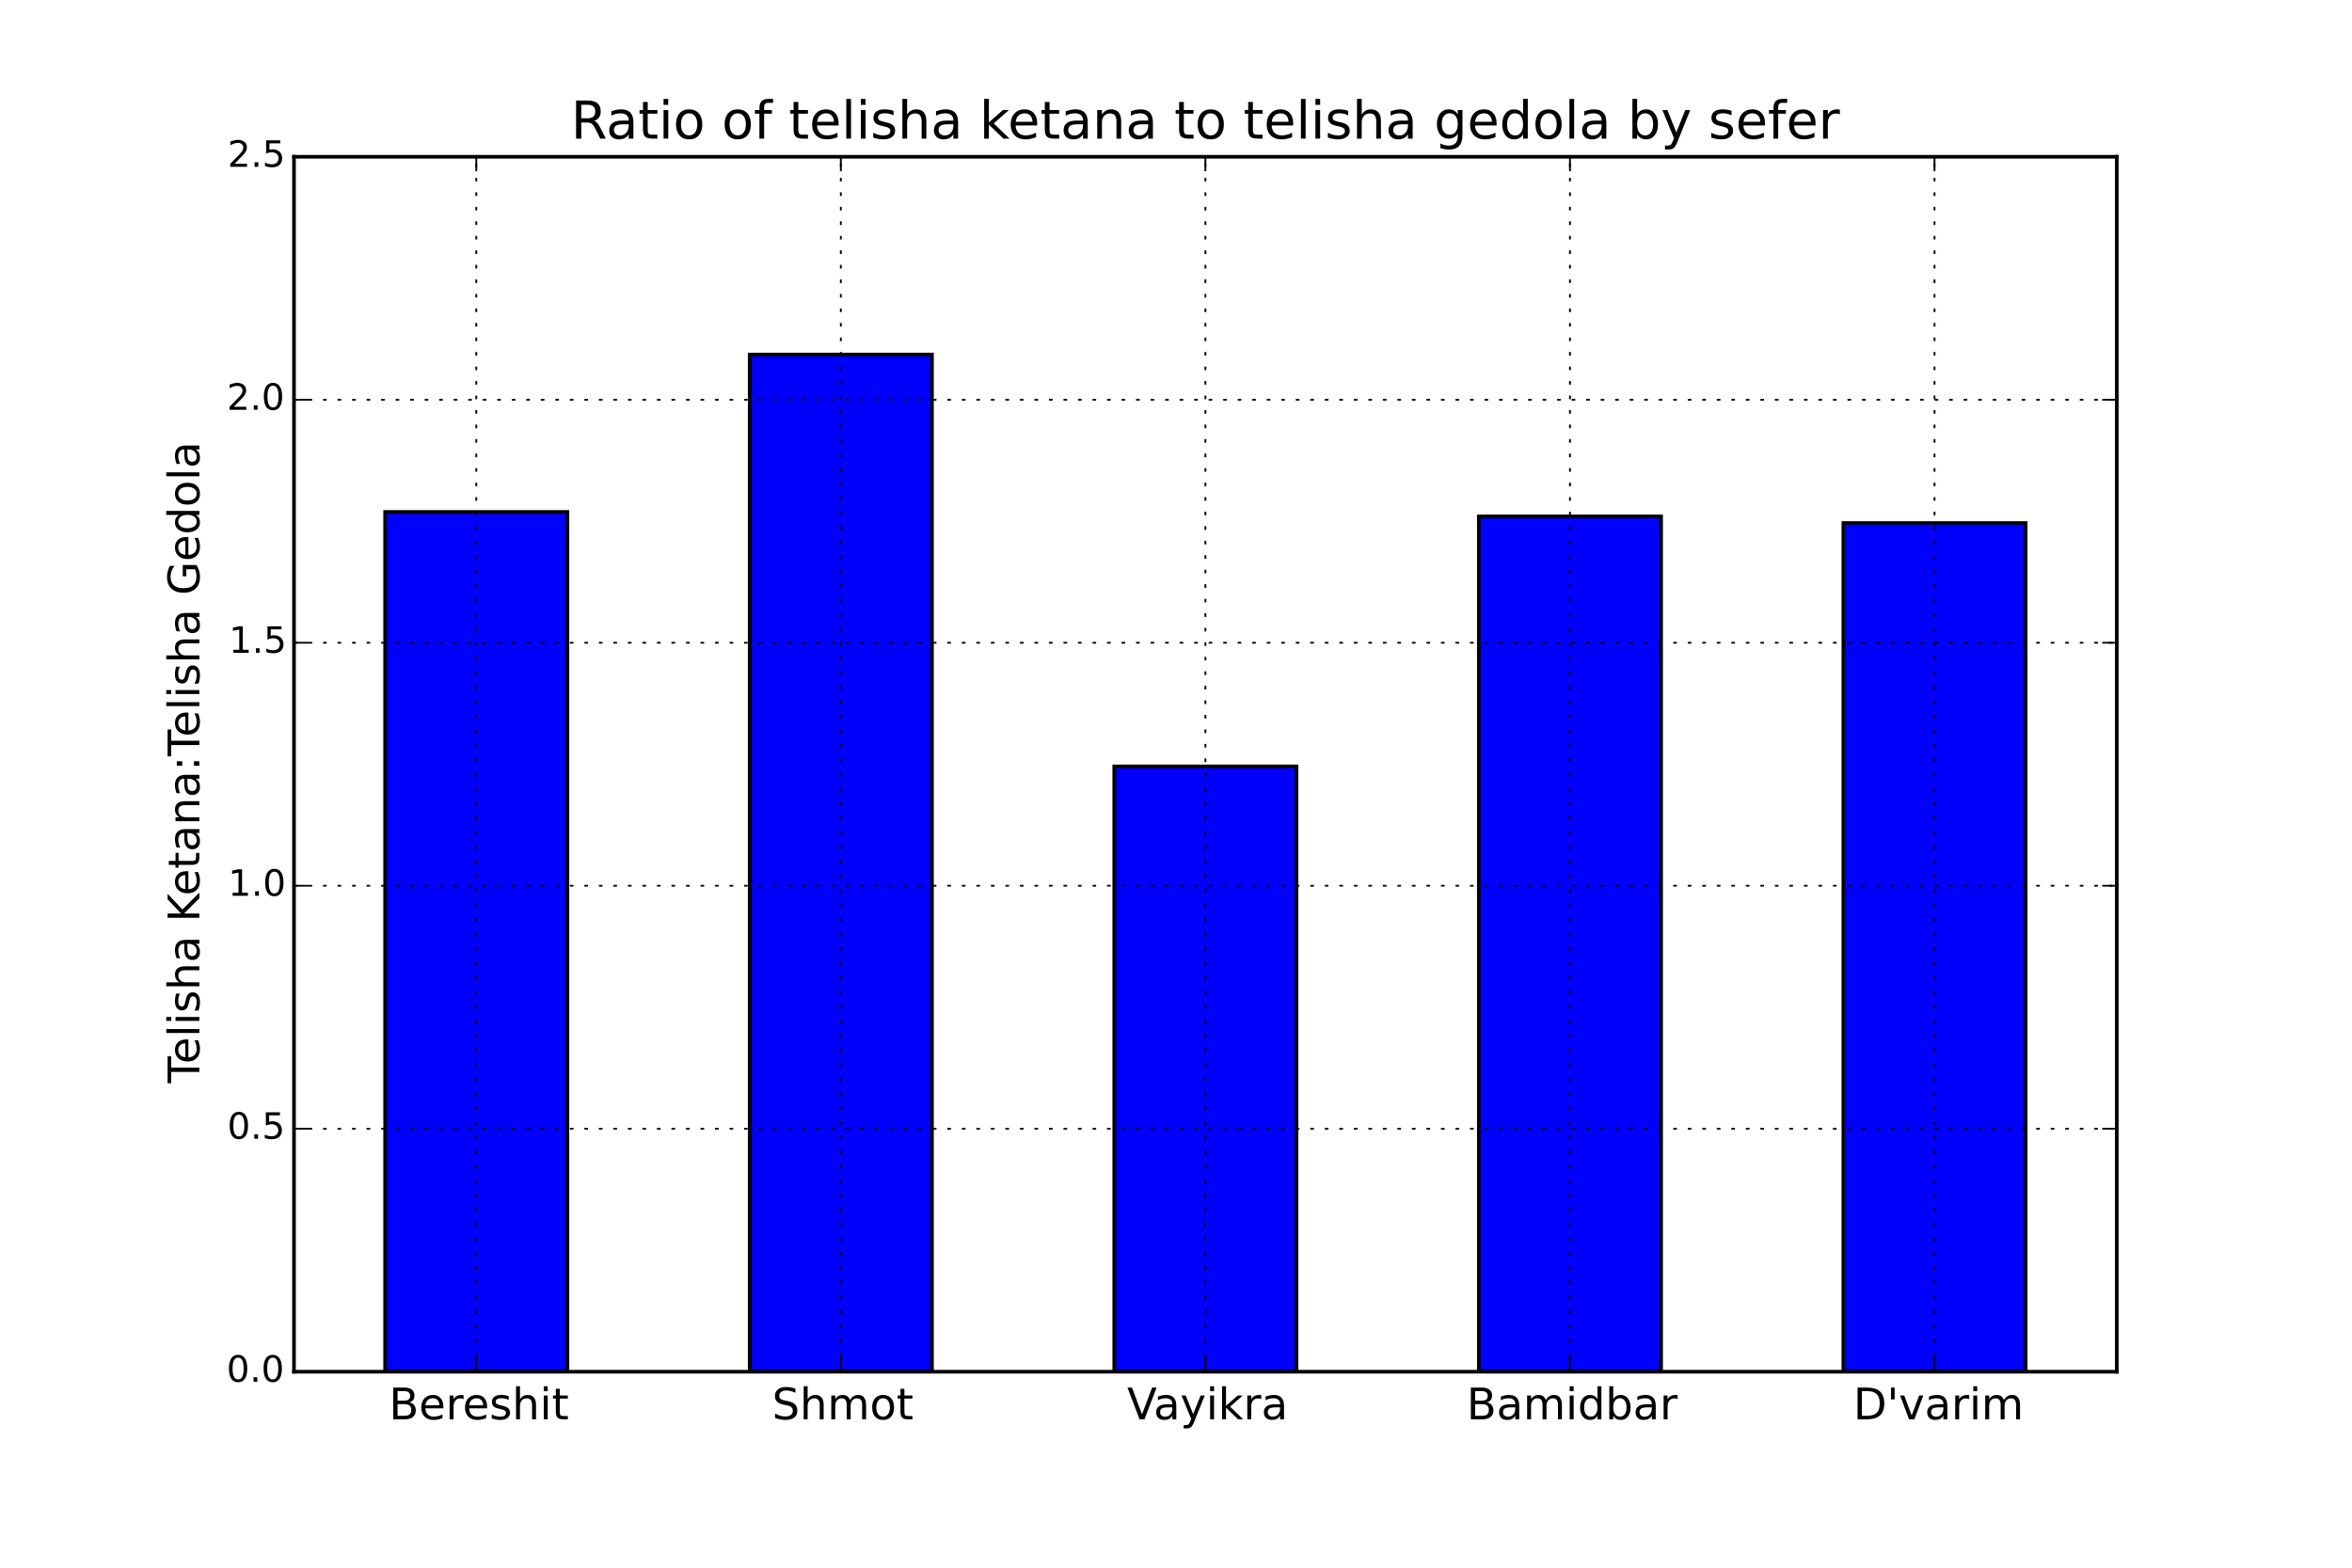
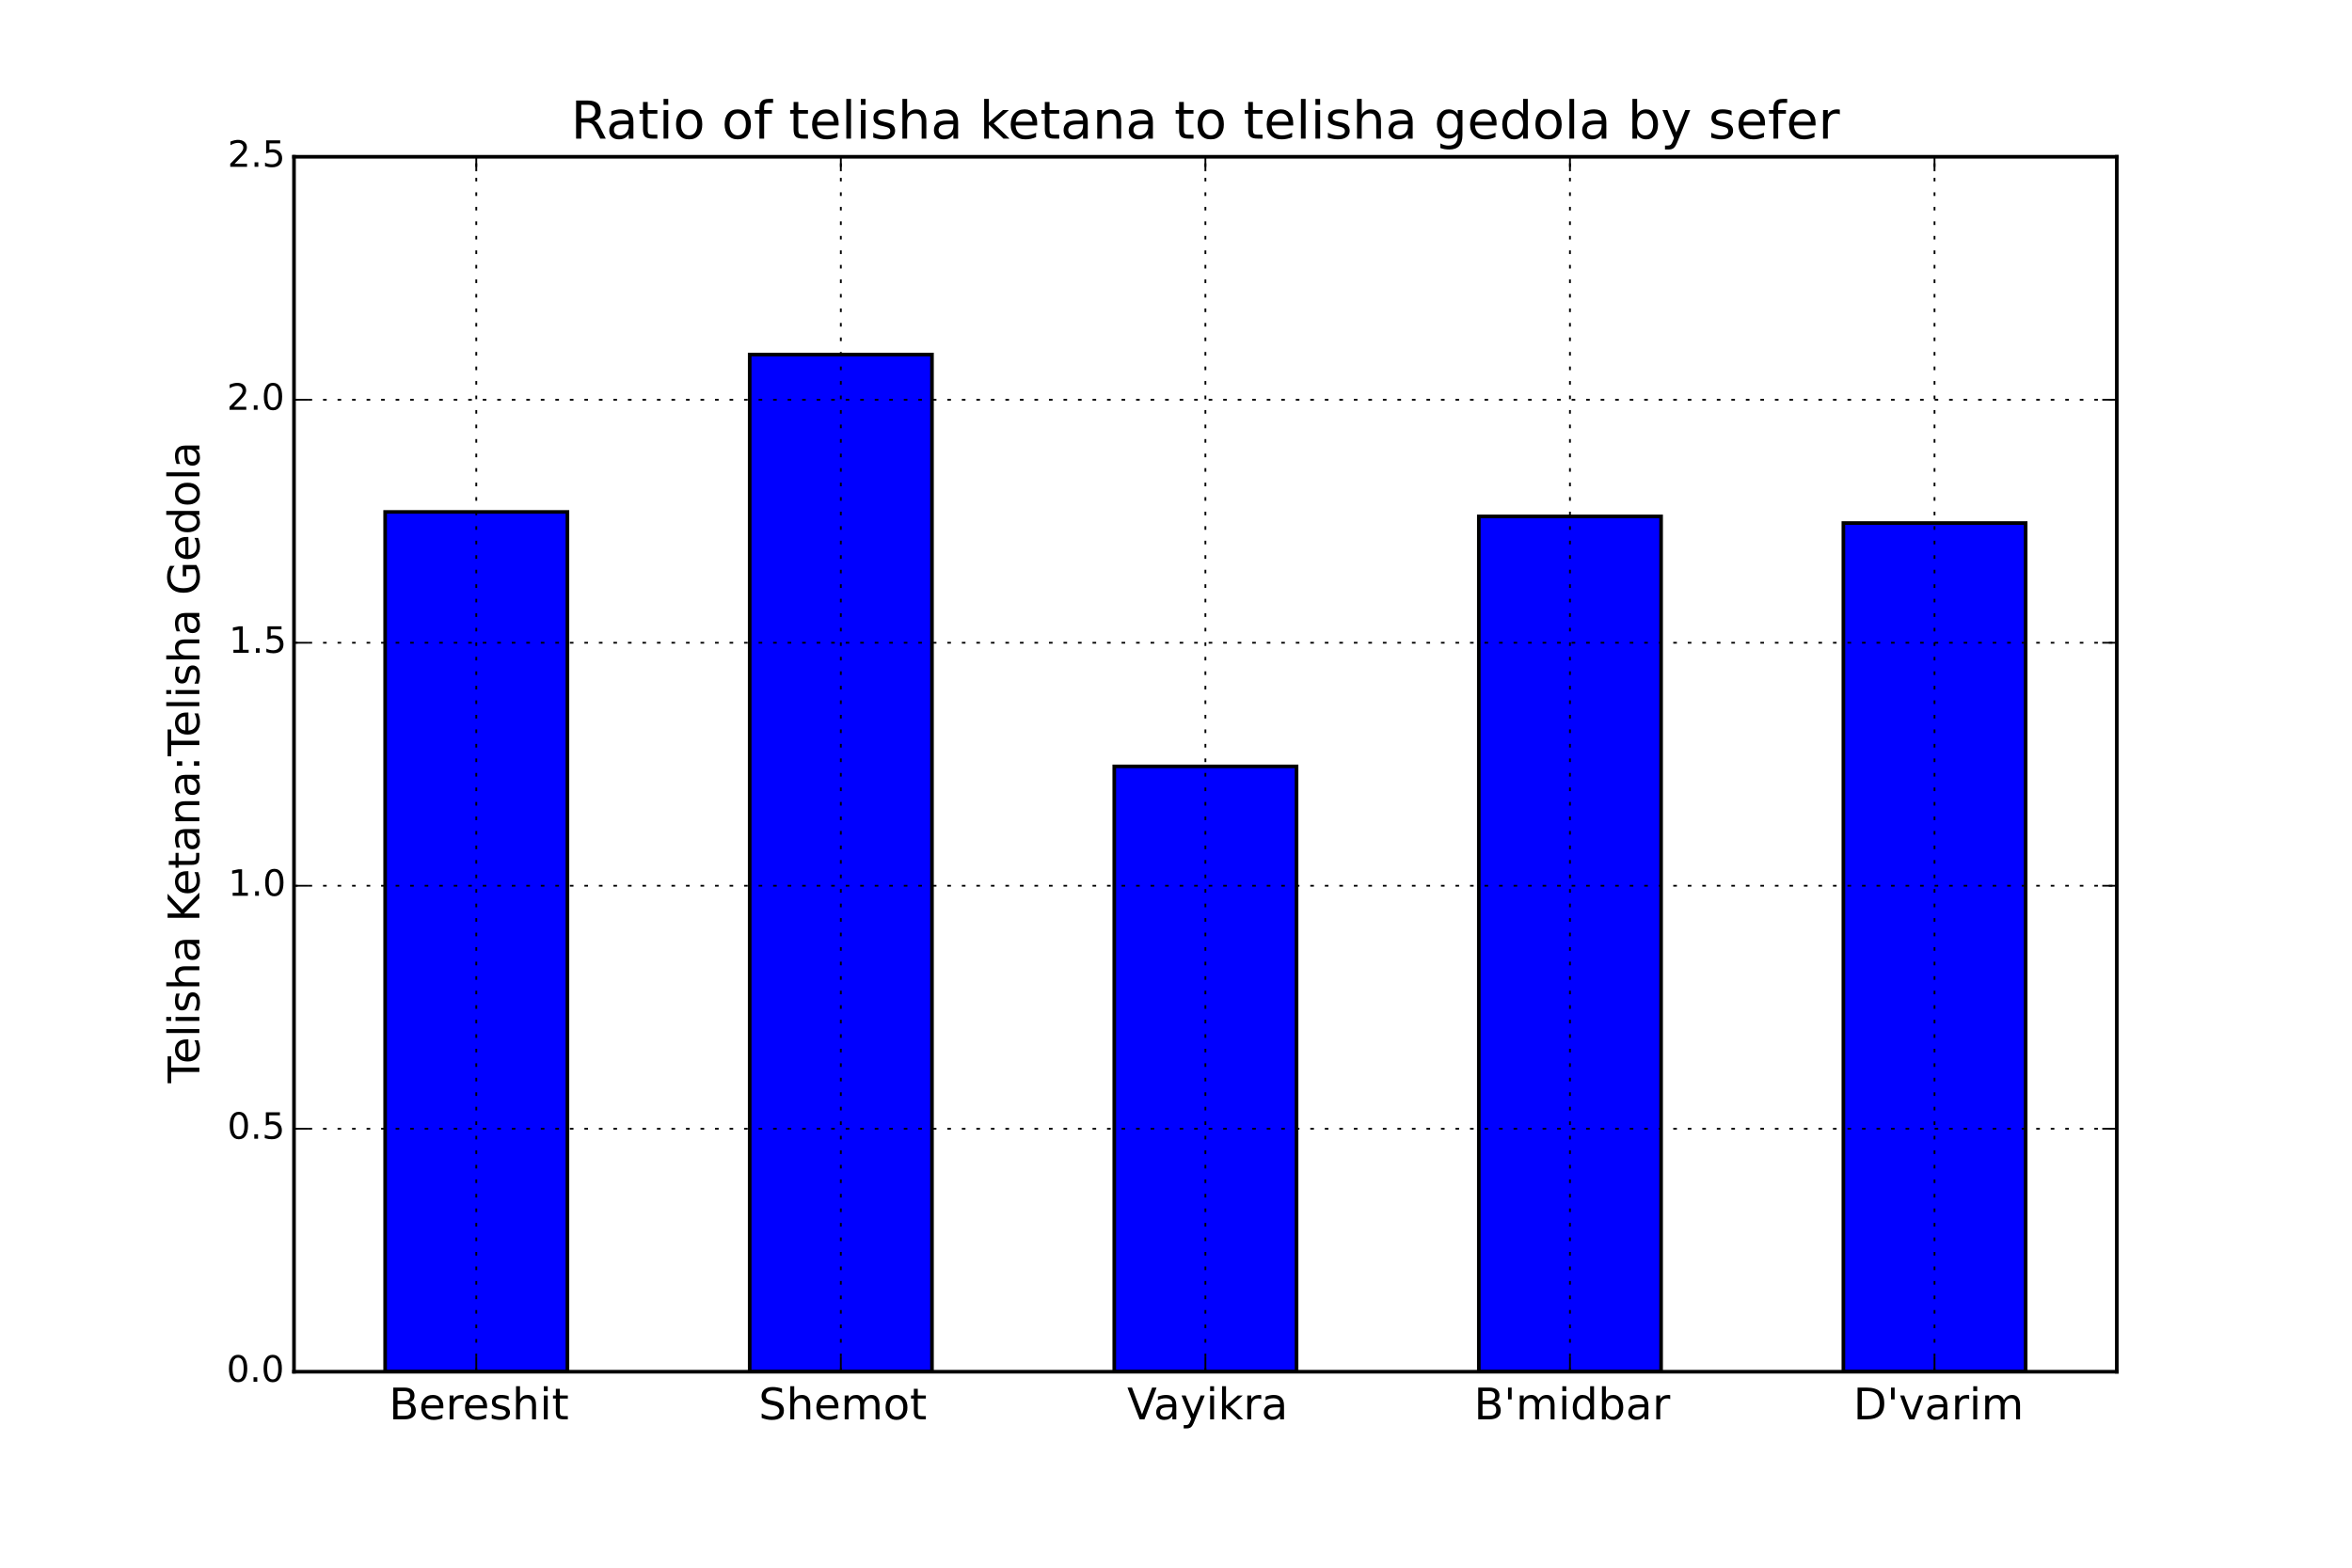
<svg xmlns="http://www.w3.org/2000/svg" xmlns:xlink="http://www.w3.org/1999/xlink" height="432pt" version="1.1" viewBox="0 0 648 432" width="648pt">
  <defs>
    <style type="text/css">
*{stroke-linecap:butt;stroke-linejoin:round;}
  </style>
  </defs>
  <g id="figure_1">
    <g id="patch_1">
      <path d=" M0 432 L648 432 L648 0 L0 0 L0 432" style="fill:none;" />
    </g>
    <g id="axes_1">
      <g id="patch_2">
        <path d=" M81 378 L583.2 378 L583.2 43.2 L81 43.2 L81 378" style="fill:none;" />
      </g>
      <g id="patch_3">
        <path clip-path="url(#p6858f96ca6)" d=" M106.11 378 L156.33 378 L156.33 141.065 L106.11 141.065 z " style="fill:#0000ff;stroke:#000000;stroke-linejoin:miter;" />
      </g>
      <g id="patch_4">
        <path clip-path="url(#p6858f96ca6)" d=" M206.55 378 L256.77 378 L256.77 97.702 L206.55 97.702 z " style="fill:#0000ff;stroke:#000000;stroke-linejoin:miter;" />
      </g>
      <g id="patch_5">
        <path clip-path="url(#p6858f96ca6)" d=" M306.99 378 L357.21 378 L357.21 211.187 L306.99 211.187 z " style="fill:#0000ff;stroke:#000000;stroke-linejoin:miter;" />
      </g>
      <g id="patch_6">
        <path clip-path="url(#p6858f96ca6)" d=" M407.43 378 L457.65 378 L457.65 142.301 L407.43 142.301 z " style="fill:#0000ff;stroke:#000000;stroke-linejoin:miter;" />
      </g>
      <g id="patch_7">
        <path clip-path="url(#p6858f96ca6)" d=" M507.87 378 L558.09 378 L558.09 144.14 L507.87 144.14 z " style="fill:#0000ff;stroke:#000000;stroke-linejoin:miter;" />
      </g>
      <g id="patch_8">
        <path d=" M81 43.2 L583.2 43.2" style="fill:none;stroke:#000000;stroke-linecap:square;stroke-linejoin:miter;" />
      </g>
      <g id="patch_9">
        <path d=" M583.2 378 L583.2 43.2" style="fill:none;stroke:#000000;stroke-linecap:square;stroke-linejoin:miter;" />
      </g>
      <g id="patch_10">
        <path d=" M81 378 L583.2 378" style="fill:none;stroke:#000000;stroke-linecap:square;stroke-linejoin:miter;" />
      </g>
      <g id="patch_11">
        <path d=" M81 378 L81 43.2" style="fill:none;stroke:#000000;stroke-linecap:square;stroke-linejoin:miter;" />
      </g>
      <g id="matplotlib.axis_1">
        <g id="xtick_1">
          <g id="line2d_1">
            <path clip-path="url(#p6858f96ca6)" d=" M131.22 378 L131.22 43.2" style="fill:none;stroke:#000000;stroke-dasharray:1,3;stroke-dashoffset:0.0;stroke-width:0.5;" />
          </g>
          <g id="line2d_2">
            <defs>
              <path d=" M0 0 L0 -4" id="m93b0483c22" style="stroke:#000000;stroke-width:0.5;" />
            </defs>
            <g>
              <use style="stroke:#000000;stroke-width:0.5;" x="131.22" xlink:href="#m93b0483c22" y="378.0" />
            </g>
          </g>
          <g id="line2d_3">
            <defs>
              <path d=" M0 0 L0 4" id="m741efc42ff" style="stroke:#000000;stroke-width:0.5;" />
            </defs>
            <g>
              <use style="stroke:#000000;stroke-width:0.5;" x="131.22" xlink:href="#m741efc42ff" y="43.2" />
            </g>
          </g>
          <g id="text_1">
            <defs>
              <path d=" M9.422 54.688 L18.406 54.688 L18.406 0 L9.422 0 z  M9.422 75.984 L18.406 75.984 L18.406 64.594 L9.422 64.594 z " id="BitstreamVeraSans-Roman-69" />
              <path d=" M54.891 33.016 L54.891 0 L45.906 0 L45.906 32.719 Q45.906 40.484 42.875 44.328 Q39.844 48.188 33.797 48.188 Q26.516 48.188 22.312 43.547 Q18.109 38.922 18.109 30.906 L18.109 0 L9.078 0 L9.078 75.984 L18.109 75.984 L18.109 46.188 Q21.344 51.125 25.703 53.562 Q30.078 56 35.797 56 Q45.219 56 50.047 50.172 Q54.891 44.344 54.891 33.016" id="BitstreamVeraSans-Roman-68" />
              <path d=" M56.203 29.594 L56.203 25.203 L14.891 25.203 Q15.484 15.922 20.484 11.062 Q25.484 6.203 34.422 6.203 Q39.594 6.203 44.453 7.469 Q49.312 8.734 54.109 11.281 L54.109 2.781 Q49.266 0.734 44.188 -0.344 Q39.109 -1.422 33.891 -1.422 Q20.797 -1.422 13.156 6.188 Q5.516 13.812 5.516 26.812 Q5.516 40.234 12.766 48.109 Q20.016 56 32.328 56 Q43.359 56 49.781 48.891 Q56.203 41.797 56.203 29.594 M47.219 32.234 Q47.125 39.594 43.094 43.984 Q39.062 48.391 32.422 48.391 Q24.906 48.391 20.391 44.141 Q15.875 39.891 15.188 32.172 z " id="BitstreamVeraSans-Roman-65" />
              <path d=" M18.312 70.219 L18.312 54.688 L36.812 54.688 L36.812 47.703 L18.312 47.703 L18.312 18.016 Q18.312 11.328 20.141 9.422 Q21.969 7.516 27.594 7.516 L36.812 7.516 L36.812 0 L27.594 0 Q17.188 0 13.234 3.875 Q9.281 7.766 9.281 18.016 L9.281 47.703 L2.688 47.703 L2.688 54.688 L9.281 54.688 L9.281 70.219 z " id="BitstreamVeraSans-Roman-74" />
              <path d=" M41.109 46.297 Q39.594 47.172 37.812 47.578 Q36.031 48 33.891 48 Q26.266 48 22.188 43.047 Q18.109 38.094 18.109 28.812 L18.109 0 L9.078 0 L9.078 54.688 L18.109 54.688 L18.109 46.188 Q20.953 51.172 25.484 53.578 Q30.031 56 36.531 56 Q37.453 56 38.578 55.875 Q39.703 55.766 41.062 55.516 z " id="BitstreamVeraSans-Roman-72" />
              <path d=" M44.281 53.078 L44.281 44.578 Q40.484 46.531 36.375 47.5 Q32.281 48.484 27.875 48.484 Q21.188 48.484 17.844 46.438 Q14.5 44.391 14.5 40.281 Q14.5 37.156 16.891 35.375 Q19.281 33.594 26.516 31.984 L29.594 31.297 Q39.156 29.25 43.188 25.516 Q47.219 21.781 47.219 15.094 Q47.219 7.469 41.188 3.016 Q35.156 -1.422 24.609 -1.422 Q20.219 -1.422 15.453 -0.562 Q10.688 0.297 5.422 2 L5.422 11.281 Q10.406 8.688 15.234 7.391 Q20.062 6.109 24.812 6.109 Q31.156 6.109 34.562 8.281 Q37.984 10.453 37.984 14.406 Q37.984 18.062 35.516 20.016 Q33.062 21.969 24.703 23.781 L21.578 24.516 Q13.234 26.266 9.516 29.906 Q5.812 33.547 5.812 39.891 Q5.812 47.609 11.281 51.797 Q16.75 56 26.812 56 Q31.781 56 36.172 55.266 Q40.578 54.547 44.281 53.078" id="BitstreamVeraSans-Roman-73" />
              <path d=" M19.672 34.812 L19.672 8.109 L35.5 8.109 Q43.453 8.109 47.281 11.406 Q51.125 14.703 51.125 21.484 Q51.125 28.328 47.281 31.562 Q43.453 34.812 35.5 34.812 z  M19.672 64.797 L19.672 42.828 L34.281 42.828 Q41.5 42.828 45.031 45.531 Q48.578 48.25 48.578 53.812 Q48.578 59.328 45.031 62.062 Q41.5 64.797 34.281 64.797 z  M9.812 72.906 L35.016 72.906 Q46.297 72.906 52.391 68.219 Q58.5 63.531 58.5 54.891 Q58.5 48.188 55.375 44.234 Q52.25 40.281 46.188 39.312 Q53.469 37.75 57.5 32.781 Q61.531 27.828 61.531 20.406 Q61.531 10.641 54.891 5.312 Q48.25 0 35.984 0 L9.812 0 z " id="BitstreamVeraSans-Roman-42" />
            </defs>
            <g transform="translate(107.1731 391.1181)scale(0.12 -0.12)">
              <use xlink:href="#BitstreamVeraSans-Roman-42" />
              <use x="68.604" xlink:href="#BitstreamVeraSans-Roman-65" />
              <use x="130.127" xlink:href="#BitstreamVeraSans-Roman-72" />
              <use x="168.99" xlink:href="#BitstreamVeraSans-Roman-65" />
              <use x="230.514" xlink:href="#BitstreamVeraSans-Roman-73" />
              <use x="282.613" xlink:href="#BitstreamVeraSans-Roman-68" />
              <use x="345.992" xlink:href="#BitstreamVeraSans-Roman-69" />
              <use x="373.775" xlink:href="#BitstreamVeraSans-Roman-74" />
            </g>
          </g>
        </g>
        <g id="xtick_2">
          <g id="line2d_4">
            <path clip-path="url(#p6858f96ca6)" d=" M231.66 378 L231.66 43.2" style="fill:none;stroke:#000000;stroke-dasharray:1,3;stroke-dashoffset:0.0;stroke-width:0.5;" />
          </g>
          <g id="line2d_5">
            <g>
              <use style="stroke:#000000;stroke-width:0.5;" x="231.66" xlink:href="#m93b0483c22" y="378.0" />
            </g>
          </g>
          <g id="line2d_6">
            <g>
              <use style="stroke:#000000;stroke-width:0.5;" x="231.66" xlink:href="#m741efc42ff" y="43.2" />
            </g>
          </g>
          <g id="text_2">
            <defs>
              <path d=" M52 44.188 Q55.375 50.25 60.062 53.125 Q64.75 56 71.094 56 Q79.641 56 84.281 50.016 Q88.922 44.047 88.922 33.016 L88.922 0 L79.891 0 L79.891 32.719 Q79.891 40.578 77.094 44.375 Q74.312 48.188 68.609 48.188 Q61.625 48.188 57.562 43.547 Q53.516 38.922 53.516 30.906 L53.516 0 L44.484 0 L44.484 32.719 Q44.484 40.625 41.703 44.406 Q38.922 48.188 33.109 48.188 Q26.219 48.188 22.156 43.531 Q18.109 38.875 18.109 30.906 L18.109 0 L9.078 0 L9.078 54.688 L18.109 54.688 L18.109 46.188 Q21.188 51.219 25.484 53.609 Q29.781 56 35.688 56 Q41.656 56 45.828 52.969 Q50 49.953 52 44.188" id="BitstreamVeraSans-Roman-6d" />
              <path d=" M53.516 70.516 L53.516 60.891 Q47.906 63.578 42.922 64.891 Q37.938 66.219 33.297 66.219 Q25.25 66.219 20.875 63.094 Q16.5 59.969 16.5 54.203 Q16.5 49.359 19.406 46.891 Q22.312 44.438 30.422 42.922 L36.375 41.703 Q47.406 39.594 52.656 34.297 Q57.906 29 57.906 20.125 Q57.906 9.516 50.797 4.047 Q43.703 -1.422 29.984 -1.422 Q24.812 -1.422 18.969 -0.25 Q13.141 0.922 6.891 3.219 L6.891 13.375 Q12.891 10.016 18.656 8.297 Q24.422 6.594 29.984 6.594 Q38.422 6.594 43.016 9.906 Q47.609 13.234 47.609 19.391 Q47.609 24.75 44.312 27.781 Q41.016 30.812 33.5 32.328 L27.484 33.5 Q16.453 35.688 11.516 40.375 Q6.594 45.062 6.594 53.422 Q6.594 63.094 13.406 68.656 Q20.219 74.219 32.172 74.219 Q37.312 74.219 42.625 73.281 Q47.953 72.359 53.516 70.516" id="BitstreamVeraSans-Roman-53" />
              <path d=" M30.609 48.391 Q23.391 48.391 19.188 42.75 Q14.984 37.109 14.984 27.297 Q14.984 17.484 19.156 11.844 Q23.344 6.203 30.609 6.203 Q37.797 6.203 41.984 11.859 Q46.188 17.531 46.188 27.297 Q46.188 37.016 41.984 42.703 Q37.797 48.391 30.609 48.391 M30.609 56 Q42.328 56 49.016 48.375 Q55.719 40.766 55.719 27.297 Q55.719 13.875 49.016 6.219 Q42.328 -1.422 30.609 -1.422 Q18.844 -1.422 12.172 6.219 Q5.516 13.875 5.516 27.297 Q5.516 40.766 12.172 48.375 Q18.844 56 30.609 56" id="BitstreamVeraSans-Roman-6f" />
            </defs>
-             <g transform="translate(212.7197 391.1181)scale(0.12 -0.12)">
+             <g transform="translate(209.0278 391.1181)scale(0.12 -0.12)">
              <use xlink:href="#BitstreamVeraSans-Roman-53" />
              <use x="63.477" xlink:href="#BitstreamVeraSans-Roman-68" />
-               <use x="126.855" xlink:href="#BitstreamVeraSans-Roman-6d" />
-               <use x="224.268" xlink:href="#BitstreamVeraSans-Roman-6f" />
-               <use x="285.449" xlink:href="#BitstreamVeraSans-Roman-74" />
+               <use x="126.855" xlink:href="#BitstreamVeraSans-Roman-65" />
+               <use x="188.379" xlink:href="#BitstreamVeraSans-Roman-6d" />
+               <use x="285.791" xlink:href="#BitstreamVeraSans-Roman-6f" />
+               <use x="346.973" xlink:href="#BitstreamVeraSans-Roman-74" />
            </g>
          </g>
        </g>
        <g id="xtick_3">
          <g id="line2d_7">
            <path clip-path="url(#p6858f96ca6)" d=" M332.1 378 L332.1 43.2" style="fill:none;stroke:#000000;stroke-dasharray:1,3;stroke-dashoffset:0.0;stroke-width:0.5;" />
          </g>
          <g id="line2d_8">
            <g>
              <use style="stroke:#000000;stroke-width:0.5;" x="332.1" xlink:href="#m93b0483c22" y="378.0" />
            </g>
          </g>
          <g id="line2d_9">
            <g>
              <use style="stroke:#000000;stroke-width:0.5;" x="332.1" xlink:href="#m741efc42ff" y="43.2" />
            </g>
          </g>
          <g id="text_3">
            <defs>
              <path d=" M9.078 75.984 L18.109 75.984 L18.109 31.109 L44.922 54.688 L56.391 54.688 L27.391 29.109 L57.625 0 L45.906 0 L18.109 26.703 L18.109 0 L9.078 0 z " id="BitstreamVeraSans-Roman-6b" />
              <path d=" M34.281 27.484 Q23.391 27.484 19.188 25 Q14.984 22.516 14.984 16.5 Q14.984 11.719 18.141 8.906 Q21.297 6.109 26.703 6.109 Q34.188 6.109 38.703 11.406 Q43.219 16.703 43.219 25.484 L43.219 27.484 z  M52.203 31.203 L52.203 0 L43.219 0 L43.219 8.297 Q40.141 3.328 35.547 0.953 Q30.953 -1.422 24.312 -1.422 Q15.922 -1.422 10.953 3.297 Q6 8.016 6 15.922 Q6 25.141 12.172 29.828 Q18.359 34.516 30.609 34.516 L43.219 34.516 L43.219 35.406 Q43.219 41.609 39.141 45 Q35.062 48.391 27.688 48.391 Q23 48.391 18.547 47.266 Q14.109 46.141 10.016 43.891 L10.016 52.203 Q14.938 54.109 19.578 55.047 Q24.219 56 28.609 56 Q40.484 56 46.344 49.844 Q52.203 43.703 52.203 31.203" id="BitstreamVeraSans-Roman-61" />
              <path d=" M28.609 0 L0.781 72.906 L11.078 72.906 L34.188 11.531 L57.328 72.906 L67.578 72.906 L39.797 0 z " id="BitstreamVeraSans-Roman-56" />
              <path d=" M32.172 -5.078 Q28.375 -14.844 24.75 -17.812 Q21.141 -20.797 15.094 -20.797 L7.906 -20.797 L7.906 -13.281 L13.188 -13.281 Q16.891 -13.281 18.938 -11.516 Q21 -9.766 23.484 -3.219 L25.094 0.875 L2.984 54.688 L12.5 54.688 L29.594 11.922 L46.688 54.688 L56.203 54.688 z " id="BitstreamVeraSans-Roman-79" />
            </defs>
            <g transform="translate(310.5394 391.1181)scale(0.12 -0.12)">
              <use xlink:href="#BitstreamVeraSans-Roman-56" />
              <use x="60.658" xlink:href="#BitstreamVeraSans-Roman-61" />
              <use x="121.938" xlink:href="#BitstreamVeraSans-Roman-79" />
              <use x="181.117" xlink:href="#BitstreamVeraSans-Roman-69" />
              <use x="208.9" xlink:href="#BitstreamVeraSans-Roman-6b" />
              <use x="266.811" xlink:href="#BitstreamVeraSans-Roman-72" />
              <use x="307.924" xlink:href="#BitstreamVeraSans-Roman-61" />
            </g>
          </g>
        </g>
        <g id="xtick_4">
          <g id="line2d_10">
            <path clip-path="url(#p6858f96ca6)" d=" M432.54 378 L432.54 43.2" style="fill:none;stroke:#000000;stroke-dasharray:1,3;stroke-dashoffset:0.0;stroke-width:0.5;" />
          </g>
          <g id="line2d_11">
            <g>
              <use style="stroke:#000000;stroke-width:0.5;" x="432.54" xlink:href="#m93b0483c22" y="378.0" />
            </g>
          </g>
          <g id="line2d_12">
            <g>
              <use style="stroke:#000000;stroke-width:0.5;" x="432.54" xlink:href="#m741efc42ff" y="43.2" />
            </g>
          </g>
          <g id="text_4">
            <defs>
              <path d=" M45.406 46.391 L45.406 75.984 L54.391 75.984 L54.391 0 L45.406 0 L45.406 8.203 Q42.578 3.328 38.25 0.953 Q33.938 -1.422 27.875 -1.422 Q17.969 -1.422 11.734 6.484 Q5.516 14.406 5.516 27.297 Q5.516 40.188 11.734 48.094 Q17.969 56 27.875 56 Q33.938 56 38.25 53.625 Q42.578 51.266 45.406 46.391 M14.797 27.297 Q14.797 17.391 18.875 11.75 Q22.953 6.109 30.078 6.109 Q37.203 6.109 41.297 11.75 Q45.406 17.391 45.406 27.297 Q45.406 37.203 41.297 42.844 Q37.203 48.484 30.078 48.484 Q22.953 48.484 18.875 42.844 Q14.797 37.203 14.797 27.297" id="BitstreamVeraSans-Roman-64" />
+               <path d=" M17.922 72.906 L17.922 45.797 L9.625 45.797 L9.625 72.906 z " id="BitstreamVeraSans-Roman-27" />
              <path d=" M48.688 27.297 Q48.688 37.203 44.609 42.844 Q40.531 48.484 33.406 48.484 Q26.266 48.484 22.188 42.844 Q18.109 37.203 18.109 27.297 Q18.109 17.391 22.188 11.75 Q26.266 6.109 33.406 6.109 Q40.531 6.109 44.609 11.75 Q48.688 17.391 48.688 27.297 M18.109 46.391 Q20.953 51.266 25.266 53.625 Q29.594 56 35.594 56 Q45.562 56 51.781 48.094 Q58.016 40.188 58.016 27.297 Q58.016 14.406 51.781 6.484 Q45.562 -1.422 35.594 -1.422 Q29.594 -1.422 25.266 0.953 Q20.953 3.328 18.109 8.203 L18.109 0 L9.078 0 L9.078 75.984 L18.109 75.984 z " id="BitstreamVeraSans-Roman-62" />
            </defs>
-             <g transform="translate(404.0625 391.1181)scale(0.12 -0.12)">
+             <g transform="translate(406.0903 391.1181)scale(0.12 -0.12)">
              <use xlink:href="#BitstreamVeraSans-Roman-42" />
-               <use x="68.604" xlink:href="#BitstreamVeraSans-Roman-61" />
-               <use x="129.883" xlink:href="#BitstreamVeraSans-Roman-6d" />
-               <use x="227.295" xlink:href="#BitstreamVeraSans-Roman-69" />
-               <use x="255.078" xlink:href="#BitstreamVeraSans-Roman-64" />
-               <use x="318.555" xlink:href="#BitstreamVeraSans-Roman-62" />
-               <use x="382.031" xlink:href="#BitstreamVeraSans-Roman-61" />
-               <use x="443.311" xlink:href="#BitstreamVeraSans-Roman-72" />
+               <use x="68.604" xlink:href="#BitstreamVeraSans-Roman-27" />
+               <use x="96.094" xlink:href="#BitstreamVeraSans-Roman-6d" />
+               <use x="193.506" xlink:href="#BitstreamVeraSans-Roman-69" />
+               <use x="221.289" xlink:href="#BitstreamVeraSans-Roman-64" />
+               <use x="284.766" xlink:href="#BitstreamVeraSans-Roman-62" />
+               <use x="348.242" xlink:href="#BitstreamVeraSans-Roman-61" />
+               <use x="409.521" xlink:href="#BitstreamVeraSans-Roman-72" />
            </g>
          </g>
        </g>
        <g id="xtick_5">
          <g id="line2d_13">
            <path clip-path="url(#p6858f96ca6)" d=" M532.98 378 L532.98 43.2" style="fill:none;stroke:#000000;stroke-dasharray:1,3;stroke-dashoffset:0.0;stroke-width:0.5;" />
          </g>
          <g id="line2d_14">
            <g>
              <use style="stroke:#000000;stroke-width:0.5;" x="532.98" xlink:href="#m93b0483c22" y="378.0" />
            </g>
          </g>
          <g id="line2d_15">
            <g>
              <use style="stroke:#000000;stroke-width:0.5;" x="532.98" xlink:href="#m741efc42ff" y="43.2" />
            </g>
          </g>
          <g id="text_5">
            <defs>
              <path d=" M2.984 54.688 L12.5 54.688 L29.594 8.797 L46.688 54.688 L56.203 54.688 L35.688 0 L23.484 0 z " id="BitstreamVeraSans-Roman-76" />
              <path d=" M19.672 64.797 L19.672 8.109 L31.594 8.109 Q46.688 8.109 53.688 14.938 Q60.688 21.781 60.688 36.531 Q60.688 51.172 53.688 57.984 Q46.688 64.797 31.594 64.797 z  M9.812 72.906 L30.078 72.906 Q51.266 72.906 61.172 64.094 Q71.094 55.281 71.094 36.531 Q71.094 17.672 61.125 8.828 Q51.172 0 30.078 0 L9.812 0 z " id="BitstreamVeraSans-Roman-44" />
-               <path d=" M17.922 72.906 L17.922 45.797 L9.625 45.797 L9.625 72.906 z " id="BitstreamVeraSans-Roman-27" />
            </defs>
            <g transform="translate(510.6028 391.1181)scale(0.12 -0.12)">
              <use xlink:href="#BitstreamVeraSans-Roman-44" />
              <use x="77.002" xlink:href="#BitstreamVeraSans-Roman-27" />
              <use x="104.492" xlink:href="#BitstreamVeraSans-Roman-76" />
              <use x="163.672" xlink:href="#BitstreamVeraSans-Roman-61" />
              <use x="224.951" xlink:href="#BitstreamVeraSans-Roman-72" />
              <use x="266.064" xlink:href="#BitstreamVeraSans-Roman-69" />
              <use x="293.848" xlink:href="#BitstreamVeraSans-Roman-6d" />
            </g>
          </g>
        </g>
      </g>
      <g id="matplotlib.axis_2">
        <g id="ytick_1">
          <g id="line2d_16">
            <path clip-path="url(#p6858f96ca6)" d=" M81 378 L583.2 378" style="fill:none;stroke:#000000;stroke-dasharray:1,3;stroke-dashoffset:0.0;stroke-width:0.5;" />
          </g>
          <g id="line2d_17">
            <defs>
              <path d=" M0 0 L4 0" id="m728421d6d4" style="stroke:#000000;stroke-width:0.5;" />
            </defs>
            <g>
              <use style="stroke:#000000;stroke-width:0.5;" x="81.0" xlink:href="#m728421d6d4" y="378.0" />
            </g>
          </g>
          <g id="line2d_18">
            <defs>
              <path d=" M0 0 L-4 0" id="mcb0005524f" style="stroke:#000000;stroke-width:0.5;" />
            </defs>
            <g>
              <use style="stroke:#000000;stroke-width:0.5;" x="583.2" xlink:href="#mcb0005524f" y="378.0" />
            </g>
          </g>
          <g id="text_6">
            <defs>
              <path d=" M31.781 66.406 Q24.172 66.406 20.328 58.906 Q16.5 51.422 16.5 36.375 Q16.5 21.391 20.328 13.891 Q24.172 6.391 31.781 6.391 Q39.453 6.391 43.281 13.891 Q47.125 21.391 47.125 36.375 Q47.125 51.422 43.281 58.906 Q39.453 66.406 31.781 66.406 M31.781 74.219 Q44.047 74.219 50.516 64.516 Q56.984 54.828 56.984 36.375 Q56.984 17.969 50.516 8.266 Q44.047 -1.422 31.781 -1.422 Q19.531 -1.422 13.062 8.266 Q6.594 17.969 6.594 36.375 Q6.594 54.828 13.062 64.516 Q19.531 74.219 31.781 74.219" id="BitstreamVeraSans-Roman-30" />
              <path d=" M10.688 12.406 L21 12.406 L21 0 L10.688 0 z " id="BitstreamVeraSans-Roman-2e" />
            </defs>
            <g transform="translate(62.42031 380.7594)scale(0.1 -0.1)">
              <use xlink:href="#BitstreamVeraSans-Roman-30" />
              <use x="63.623" xlink:href="#BitstreamVeraSans-Roman-2e" />
              <use x="95.41" xlink:href="#BitstreamVeraSans-Roman-30" />
            </g>
          </g>
        </g>
        <g id="ytick_2">
          <g id="line2d_19">
            <path clip-path="url(#p6858f96ca6)" d=" M81 311.04 L583.2 311.04" style="fill:none;stroke:#000000;stroke-dasharray:1,3;stroke-dashoffset:0.0;stroke-width:0.5;" />
          </g>
          <g id="line2d_20">
            <g>
              <use style="stroke:#000000;stroke-width:0.5;" x="81.0" xlink:href="#m728421d6d4" y="311.04" />
            </g>
          </g>
          <g id="line2d_21">
            <g>
              <use style="stroke:#000000;stroke-width:0.5;" x="583.2" xlink:href="#mcb0005524f" y="311.04" />
            </g>
          </g>
          <g id="text_7">
            <defs>
              <path d=" M10.797 72.906 L49.516 72.906 L49.516 64.594 L19.828 64.594 L19.828 46.734 Q21.969 47.469 24.109 47.828 Q26.266 48.188 28.422 48.188 Q40.625 48.188 47.75 41.5 Q54.891 34.812 54.891 23.391 Q54.891 11.625 47.562 5.094 Q40.234 -1.422 26.906 -1.422 Q22.312 -1.422 17.547 -0.641 Q12.797 0.141 7.719 1.703 L7.719 11.625 Q12.109 9.234 16.797 8.062 Q21.484 6.891 26.703 6.891 Q35.156 6.891 40.078 11.328 Q45.016 15.766 45.016 23.391 Q45.016 31 40.078 35.438 Q35.156 39.891 26.703 39.891 Q22.75 39.891 18.812 39.016 Q14.891 38.141 10.797 36.281 z " id="BitstreamVeraSans-Roman-35" />
            </defs>
            <g transform="translate(62.62969 313.7994)scale(0.1 -0.1)">
              <use xlink:href="#BitstreamVeraSans-Roman-30" />
              <use x="63.623" xlink:href="#BitstreamVeraSans-Roman-2e" />
              <use x="95.41" xlink:href="#BitstreamVeraSans-Roman-35" />
            </g>
          </g>
        </g>
        <g id="ytick_3">
          <g id="line2d_22">
            <path clip-path="url(#p6858f96ca6)" d=" M81 244.08 L583.2 244.08" style="fill:none;stroke:#000000;stroke-dasharray:1,3;stroke-dashoffset:0.0;stroke-width:0.5;" />
          </g>
          <g id="line2d_23">
            <g>
              <use style="stroke:#000000;stroke-width:0.5;" x="81.0" xlink:href="#m728421d6d4" y="244.08" />
            </g>
          </g>
          <g id="line2d_24">
            <g>
              <use style="stroke:#000000;stroke-width:0.5;" x="583.2" xlink:href="#mcb0005524f" y="244.08" />
            </g>
          </g>
          <g id="text_8">
            <defs>
              <path d=" M12.406 8.297 L28.516 8.297 L28.516 63.922 L10.984 60.406 L10.984 69.391 L28.422 72.906 L38.281 72.906 L38.281 8.297 L54.391 8.297 L54.391 0 L12.406 0 z " id="BitstreamVeraSans-Roman-31" />
            </defs>
            <g transform="translate(62.85938 246.8394)scale(0.1 -0.1)">
              <use xlink:href="#BitstreamVeraSans-Roman-31" />
              <use x="63.623" xlink:href="#BitstreamVeraSans-Roman-2e" />
              <use x="95.41" xlink:href="#BitstreamVeraSans-Roman-30" />
            </g>
          </g>
        </g>
        <g id="ytick_4">
          <g id="line2d_25">
            <path clip-path="url(#p6858f96ca6)" d=" M81 177.12 L583.2 177.12" style="fill:none;stroke:#000000;stroke-dasharray:1,3;stroke-dashoffset:0.0;stroke-width:0.5;" />
          </g>
          <g id="line2d_26">
            <g>
              <use style="stroke:#000000;stroke-width:0.5;" x="81.0" xlink:href="#m728421d6d4" y="177.12" />
            </g>
          </g>
          <g id="line2d_27">
            <g>
              <use style="stroke:#000000;stroke-width:0.5;" x="583.2" xlink:href="#mcb0005524f" y="177.12" />
            </g>
          </g>
          <g id="text_9">
            <g transform="translate(63.06875 179.8794)scale(0.1 -0.1)">
              <use xlink:href="#BitstreamVeraSans-Roman-31" />
              <use x="63.623" xlink:href="#BitstreamVeraSans-Roman-2e" />
              <use x="95.41" xlink:href="#BitstreamVeraSans-Roman-35" />
            </g>
          </g>
        </g>
        <g id="ytick_5">
          <g id="line2d_28">
            <path clip-path="url(#p6858f96ca6)" d=" M81 110.16 L583.2 110.16" style="fill:none;stroke:#000000;stroke-dasharray:1,3;stroke-dashoffset:0.0;stroke-width:0.5;" />
          </g>
          <g id="line2d_29">
            <g>
              <use style="stroke:#000000;stroke-width:0.5;" x="81.0" xlink:href="#m728421d6d4" y="110.16" />
            </g>
          </g>
          <g id="line2d_30">
            <g>
              <use style="stroke:#000000;stroke-width:0.5;" x="583.2" xlink:href="#mcb0005524f" y="110.16" />
            </g>
          </g>
          <g id="text_10">
            <defs>
              <path d=" M19.188 8.297 L53.609 8.297 L53.609 0 L7.328 0 L7.328 8.297 Q12.938 14.109 22.625 23.891 Q32.328 33.688 34.812 36.531 Q39.547 41.844 41.422 45.531 Q43.312 49.219 43.312 52.781 Q43.312 58.594 39.234 62.25 Q35.156 65.922 28.609 65.922 Q23.969 65.922 18.812 64.312 Q13.672 62.703 7.812 59.422 L7.812 69.391 Q13.766 71.781 18.938 73 Q24.125 74.219 28.422 74.219 Q39.75 74.219 46.484 68.547 Q53.219 62.891 53.219 53.422 Q53.219 48.922 51.531 44.891 Q49.859 40.875 45.406 35.406 Q44.188 33.984 37.641 27.219 Q31.109 20.453 19.188 8.297" id="BitstreamVeraSans-Roman-32" />
            </defs>
            <g transform="translate(62.49375 112.9194)scale(0.1 -0.1)">
              <use xlink:href="#BitstreamVeraSans-Roman-32" />
              <use x="63.623" xlink:href="#BitstreamVeraSans-Roman-2e" />
              <use x="95.41" xlink:href="#BitstreamVeraSans-Roman-30" />
            </g>
          </g>
        </g>
        <g id="ytick_6">
          <g id="line2d_31">
            <path clip-path="url(#p6858f96ca6)" d=" M81 43.2 L583.2 43.2" style="fill:none;stroke:#000000;stroke-dasharray:1,3;stroke-dashoffset:0.0;stroke-width:0.5;" />
          </g>
          <g id="line2d_32">
            <g>
              <use style="stroke:#000000;stroke-width:0.5;" x="81.0" xlink:href="#m728421d6d4" y="43.2" />
            </g>
          </g>
          <g id="line2d_33">
            <g>
              <use style="stroke:#000000;stroke-width:0.5;" x="583.2" xlink:href="#mcb0005524f" y="43.2" />
            </g>
          </g>
          <g id="text_11">
            <g transform="translate(62.70312 45.95938)scale(0.1 -0.1)">
              <use xlink:href="#BitstreamVeraSans-Roman-32" />
              <use x="63.623" xlink:href="#BitstreamVeraSans-Roman-2e" />
              <use x="95.41" xlink:href="#BitstreamVeraSans-Roman-35" />
            </g>
          </g>
        </g>
        <g id="text_12">
          <defs>
            <path id="BitstreamVeraSans-Roman-20" />
            <path d=" M9.812 72.906 L19.672 72.906 L19.672 42.094 L52.391 72.906 L65.094 72.906 L28.906 38.922 L67.672 0 L54.688 0 L19.672 35.109 L19.672 0 L9.812 0 z " id="BitstreamVeraSans-Roman-4b" />
            <path d=" M54.891 33.016 L54.891 0 L45.906 0 L45.906 32.719 Q45.906 40.484 42.875 44.328 Q39.844 48.188 33.797 48.188 Q26.516 48.188 22.312 43.547 Q18.109 38.922 18.109 30.906 L18.109 0 L9.078 0 L9.078 54.688 L18.109 54.688 L18.109 46.188 Q21.344 51.125 25.703 53.562 Q30.078 56 35.797 56 Q45.219 56 50.047 50.172 Q54.891 44.344 54.891 33.016" id="BitstreamVeraSans-Roman-6e" />
            <path d=" M9.422 75.984 L18.406 75.984 L18.406 0 L9.422 0 z " id="BitstreamVeraSans-Roman-6c" />
            <path d=" M59.516 10.406 L59.516 29.984 L43.406 29.984 L43.406 38.094 L69.281 38.094 L69.281 6.781 Q63.578 2.734 56.688 0.656 Q49.812 -1.422 42 -1.422 Q24.906 -1.422 15.25 8.562 Q5.609 18.562 5.609 36.375 Q5.609 54.25 15.25 64.234 Q24.906 74.219 42 74.219 Q49.125 74.219 55.547 72.453 Q61.969 70.703 67.391 67.281 L67.391 56.781 Q61.922 61.422 55.766 63.766 Q49.609 66.109 42.828 66.109 Q29.438 66.109 22.719 58.641 Q16.016 51.172 16.016 36.375 Q16.016 21.625 22.719 14.156 Q29.438 6.688 42.828 6.688 Q48.047 6.688 52.141 7.594 Q56.25 8.5 59.516 10.406" id="BitstreamVeraSans-Roman-47" />
            <path d=" M11.719 12.406 L22.016 12.406 L22.016 0 L11.719 0 z  M11.719 51.703 L22.016 51.703 L22.016 39.312 L11.719 39.312 z " id="BitstreamVeraSans-Roman-3a" />
            <path d=" M-0.297 72.906 L61.375 72.906 L61.375 64.594 L35.5 64.594 L35.5 0 L25.594 0 L25.594 64.594 L-0.297 64.594 z " id="BitstreamVeraSans-Roman-54" />
          </defs>
          <g transform="translate(54.92469 298.4588)rotate(-90.0)scale(0.12 -0.12)">
            <use xlink:href="#BitstreamVeraSans-Roman-54" />
            <use x="44.084" xlink:href="#BitstreamVeraSans-Roman-65" />
            <use x="105.607" xlink:href="#BitstreamVeraSans-Roman-6c" />
            <use x="133.391" xlink:href="#BitstreamVeraSans-Roman-69" />
            <use x="161.174" xlink:href="#BitstreamVeraSans-Roman-73" />
            <use x="213.273" xlink:href="#BitstreamVeraSans-Roman-68" />
            <use x="276.652" xlink:href="#BitstreamVeraSans-Roman-61" />
            <use x="337.932" xlink:href="#BitstreamVeraSans-Roman-20" />
            <use x="369.719" xlink:href="#BitstreamVeraSans-Roman-4b" />
            <use x="430.295" xlink:href="#BitstreamVeraSans-Roman-65" />
            <use x="491.818" xlink:href="#BitstreamVeraSans-Roman-74" />
            <use x="531.027" xlink:href="#BitstreamVeraSans-Roman-61" />
            <use x="592.307" xlink:href="#BitstreamVeraSans-Roman-6e" />
            <use x="655.686" xlink:href="#BitstreamVeraSans-Roman-61" />
            <use x="716.965" xlink:href="#BitstreamVeraSans-Roman-3a" />
            <use x="750.656" xlink:href="#BitstreamVeraSans-Roman-54" />
            <use x="794.74" xlink:href="#BitstreamVeraSans-Roman-65" />
            <use x="856.264" xlink:href="#BitstreamVeraSans-Roman-6c" />
            <use x="884.047" xlink:href="#BitstreamVeraSans-Roman-69" />
            <use x="911.83" xlink:href="#BitstreamVeraSans-Roman-73" />
            <use x="963.93" xlink:href="#BitstreamVeraSans-Roman-68" />
            <use x="1027.309" xlink:href="#BitstreamVeraSans-Roman-61" />
            <use x="1088.588" xlink:href="#BitstreamVeraSans-Roman-20" />
            <use x="1120.375" xlink:href="#BitstreamVeraSans-Roman-47" />
            <use x="1197.865" xlink:href="#BitstreamVeraSans-Roman-65" />
            <use x="1259.389" xlink:href="#BitstreamVeraSans-Roman-64" />
            <use x="1322.865" xlink:href="#BitstreamVeraSans-Roman-6f" />
            <use x="1384.047" xlink:href="#BitstreamVeraSans-Roman-6c" />
            <use x="1411.83" xlink:href="#BitstreamVeraSans-Roman-61" />
          </g>
        </g>
      </g>
      <g id="text_13">
        <defs>
          <path d=" M44.391 34.188 Q47.562 33.109 50.562 29.594 Q53.562 26.078 56.594 19.922 L66.609 0 L56 0 L46.688 18.703 Q43.062 26.031 39.672 28.422 Q36.281 30.812 30.422 30.812 L19.672 30.812 L19.672 0 L9.812 0 L9.812 72.906 L32.078 72.906 Q44.578 72.906 50.734 67.672 Q56.891 62.453 56.891 51.906 Q56.891 45.016 53.688 40.469 Q50.484 35.938 44.391 34.188 M19.672 64.797 L19.672 38.922 L32.078 38.922 Q39.203 38.922 42.844 42.219 Q46.484 45.516 46.484 51.906 Q46.484 58.297 42.844 61.547 Q39.203 64.797 32.078 64.797 z " id="BitstreamVeraSans-Roman-52" />
          <path d=" M37.109 75.984 L37.109 68.5 L28.516 68.5 Q23.688 68.5 21.797 66.547 Q19.922 64.594 19.922 59.516 L19.922 54.688 L34.719 54.688 L34.719 47.703 L19.922 47.703 L19.922 0 L10.891 0 L10.891 47.703 L2.297 47.703 L2.297 54.688 L10.891 54.688 L10.891 58.5 Q10.891 67.625 15.141 71.797 Q19.391 75.984 28.609 75.984 z " id="BitstreamVeraSans-Roman-66" />
          <path d=" M45.406 27.984 Q45.406 37.75 41.375 43.109 Q37.359 48.484 30.078 48.484 Q22.859 48.484 18.828 43.109 Q14.797 37.75 14.797 27.984 Q14.797 18.266 18.828 12.891 Q22.859 7.516 30.078 7.516 Q37.359 7.516 41.375 12.891 Q45.406 18.266 45.406 27.984 M54.391 6.781 Q54.391 -7.172 48.188 -13.984 Q42 -20.797 29.203 -20.797 Q24.469 -20.797 20.266 -20.094 Q16.062 -19.391 12.109 -17.922 L12.109 -9.188 Q16.062 -11.328 19.922 -12.344 Q23.781 -13.375 27.781 -13.375 Q36.625 -13.375 41.016 -8.766 Q45.406 -4.156 45.406 5.172 L45.406 9.625 Q42.625 4.781 38.281 2.391 Q33.938 0 27.875 0 Q17.828 0 11.672 7.656 Q5.516 15.328 5.516 27.984 Q5.516 40.672 11.672 48.328 Q17.828 56 27.875 56 Q33.938 56 38.281 53.609 Q42.625 51.219 45.406 46.391 L45.406 54.688 L54.391 54.688 z " id="BitstreamVeraSans-Roman-67" />
        </defs>
        <g transform="translate(157.3088 38.2)scale(0.144 -0.144)">
          <use xlink:href="#BitstreamVeraSans-Roman-52" />
          <use x="67.232" xlink:href="#BitstreamVeraSans-Roman-61" />
          <use x="128.512" xlink:href="#BitstreamVeraSans-Roman-74" />
          <use x="167.721" xlink:href="#BitstreamVeraSans-Roman-69" />
          <use x="195.504" xlink:href="#BitstreamVeraSans-Roman-6f" />
          <use x="256.686" xlink:href="#BitstreamVeraSans-Roman-20" />
          <use x="288.473" xlink:href="#BitstreamVeraSans-Roman-6f" />
          <use x="349.654" xlink:href="#BitstreamVeraSans-Roman-66" />
          <use x="384.859" xlink:href="#BitstreamVeraSans-Roman-20" />
          <use x="416.646" xlink:href="#BitstreamVeraSans-Roman-74" />
          <use x="455.855" xlink:href="#BitstreamVeraSans-Roman-65" />
          <use x="517.379" xlink:href="#BitstreamVeraSans-Roman-6c" />
          <use x="545.162" xlink:href="#BitstreamVeraSans-Roman-69" />
          <use x="572.945" xlink:href="#BitstreamVeraSans-Roman-73" />
          <use x="625.045" xlink:href="#BitstreamVeraSans-Roman-68" />
          <use x="688.424" xlink:href="#BitstreamVeraSans-Roman-61" />
          <use x="749.703" xlink:href="#BitstreamVeraSans-Roman-20" />
          <use x="781.49" xlink:href="#BitstreamVeraSans-Roman-6b" />
          <use x="835.775" xlink:href="#BitstreamVeraSans-Roman-65" />
          <use x="897.299" xlink:href="#BitstreamVeraSans-Roman-74" />
          <use x="936.508" xlink:href="#BitstreamVeraSans-Roman-61" />
          <use x="997.787" xlink:href="#BitstreamVeraSans-Roman-6e" />
          <use x="1061.166" xlink:href="#BitstreamVeraSans-Roman-61" />
          <use x="1122.445" xlink:href="#BitstreamVeraSans-Roman-20" />
          <use x="1154.232" xlink:href="#BitstreamVeraSans-Roman-74" />
          <use x="1193.441" xlink:href="#BitstreamVeraSans-Roman-6f" />
          <use x="1254.623" xlink:href="#BitstreamVeraSans-Roman-20" />
          <use x="1286.41" xlink:href="#BitstreamVeraSans-Roman-74" />
          <use x="1325.619" xlink:href="#BitstreamVeraSans-Roman-65" />
          <use x="1387.143" xlink:href="#BitstreamVeraSans-Roman-6c" />
          <use x="1414.926" xlink:href="#BitstreamVeraSans-Roman-69" />
          <use x="1442.709" xlink:href="#BitstreamVeraSans-Roman-73" />
          <use x="1494.809" xlink:href="#BitstreamVeraSans-Roman-68" />
          <use x="1558.188" xlink:href="#BitstreamVeraSans-Roman-61" />
          <use x="1619.467" xlink:href="#BitstreamVeraSans-Roman-20" />
          <use x="1651.254" xlink:href="#BitstreamVeraSans-Roman-67" />
          <use x="1714.73" xlink:href="#BitstreamVeraSans-Roman-65" />
          <use x="1776.254" xlink:href="#BitstreamVeraSans-Roman-64" />
          <use x="1839.73" xlink:href="#BitstreamVeraSans-Roman-6f" />
          <use x="1900.912" xlink:href="#BitstreamVeraSans-Roman-6c" />
          <use x="1928.695" xlink:href="#BitstreamVeraSans-Roman-61" />
          <use x="1989.975" xlink:href="#BitstreamVeraSans-Roman-20" />
          <use x="2021.762" xlink:href="#BitstreamVeraSans-Roman-62" />
          <use x="2085.238" xlink:href="#BitstreamVeraSans-Roman-79" />
          <use x="2144.418" xlink:href="#BitstreamVeraSans-Roman-20" />
          <use x="2176.205" xlink:href="#BitstreamVeraSans-Roman-73" />
          <use x="2228.305" xlink:href="#BitstreamVeraSans-Roman-65" />
          <use x="2289.828" xlink:href="#BitstreamVeraSans-Roman-66" />
          <use x="2325.033" xlink:href="#BitstreamVeraSans-Roman-65" />
          <use x="2386.557" xlink:href="#BitstreamVeraSans-Roman-72" />
        </g>
      </g>
    </g>
  </g>
  <defs>
    <clipPath id="p6858f96ca6">
      <rect height="334.8" width="502.2" x="81.0" y="43.2" />
    </clipPath>
  </defs>
</svg>
